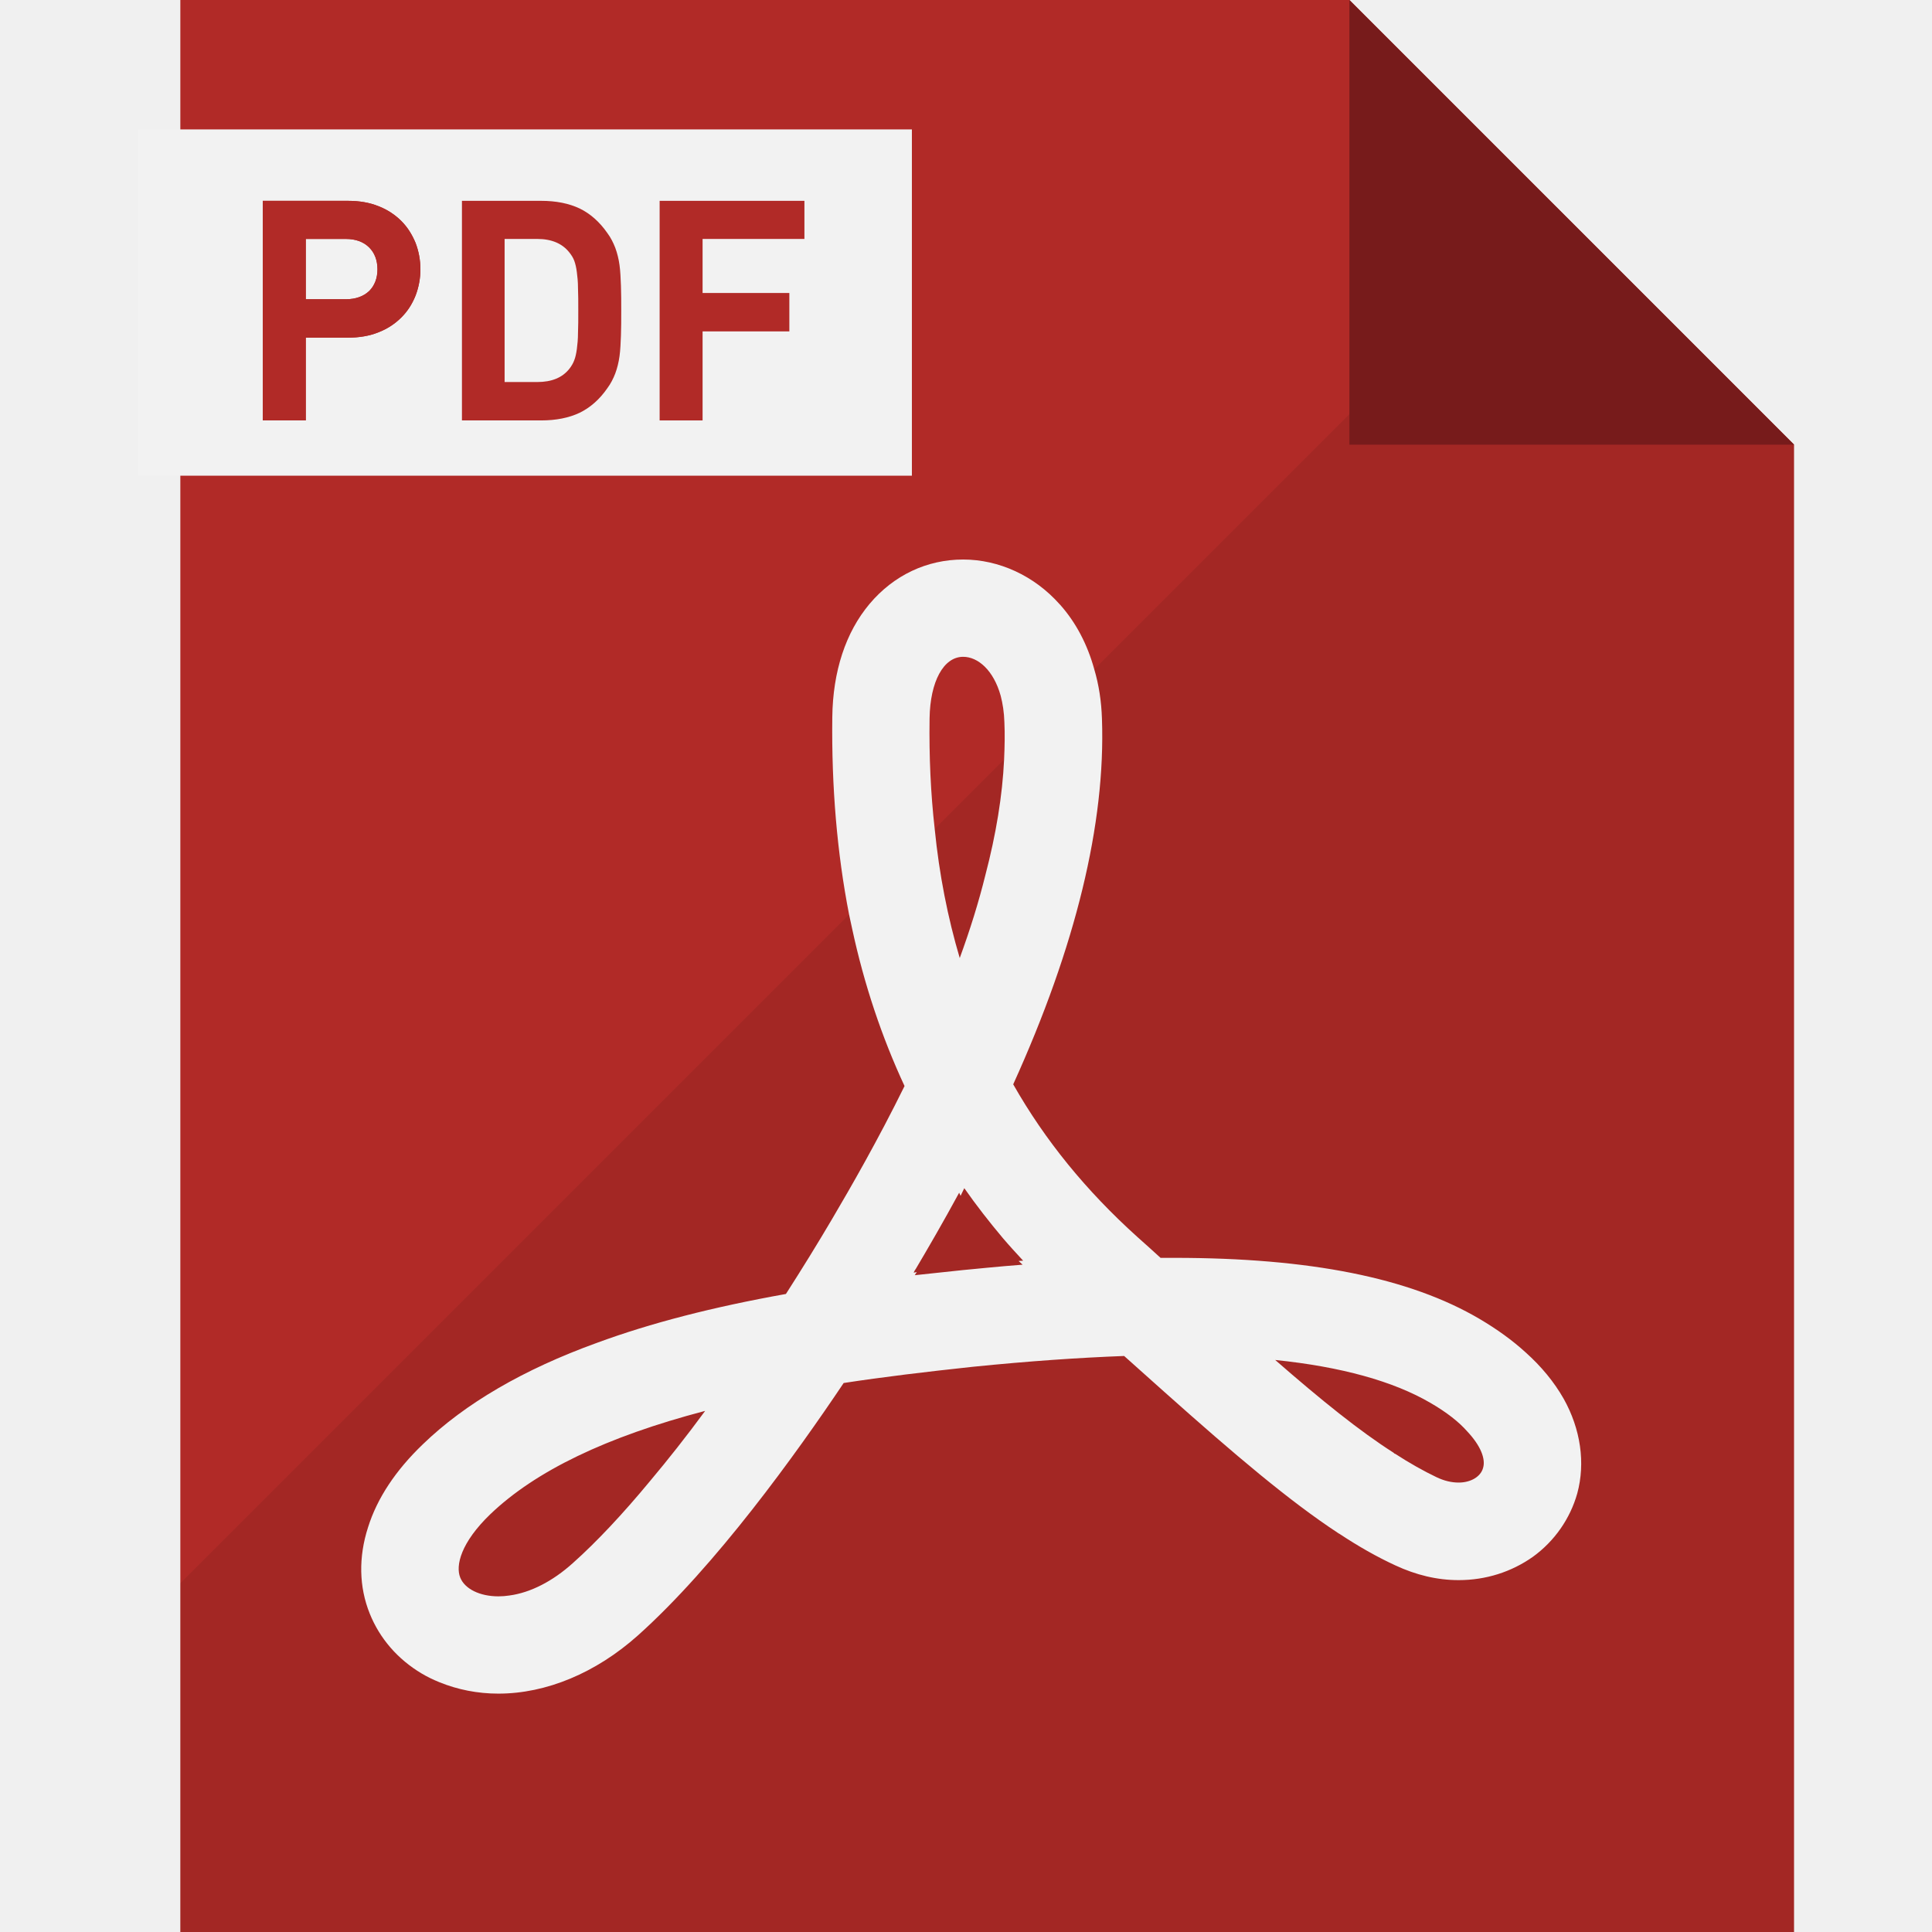
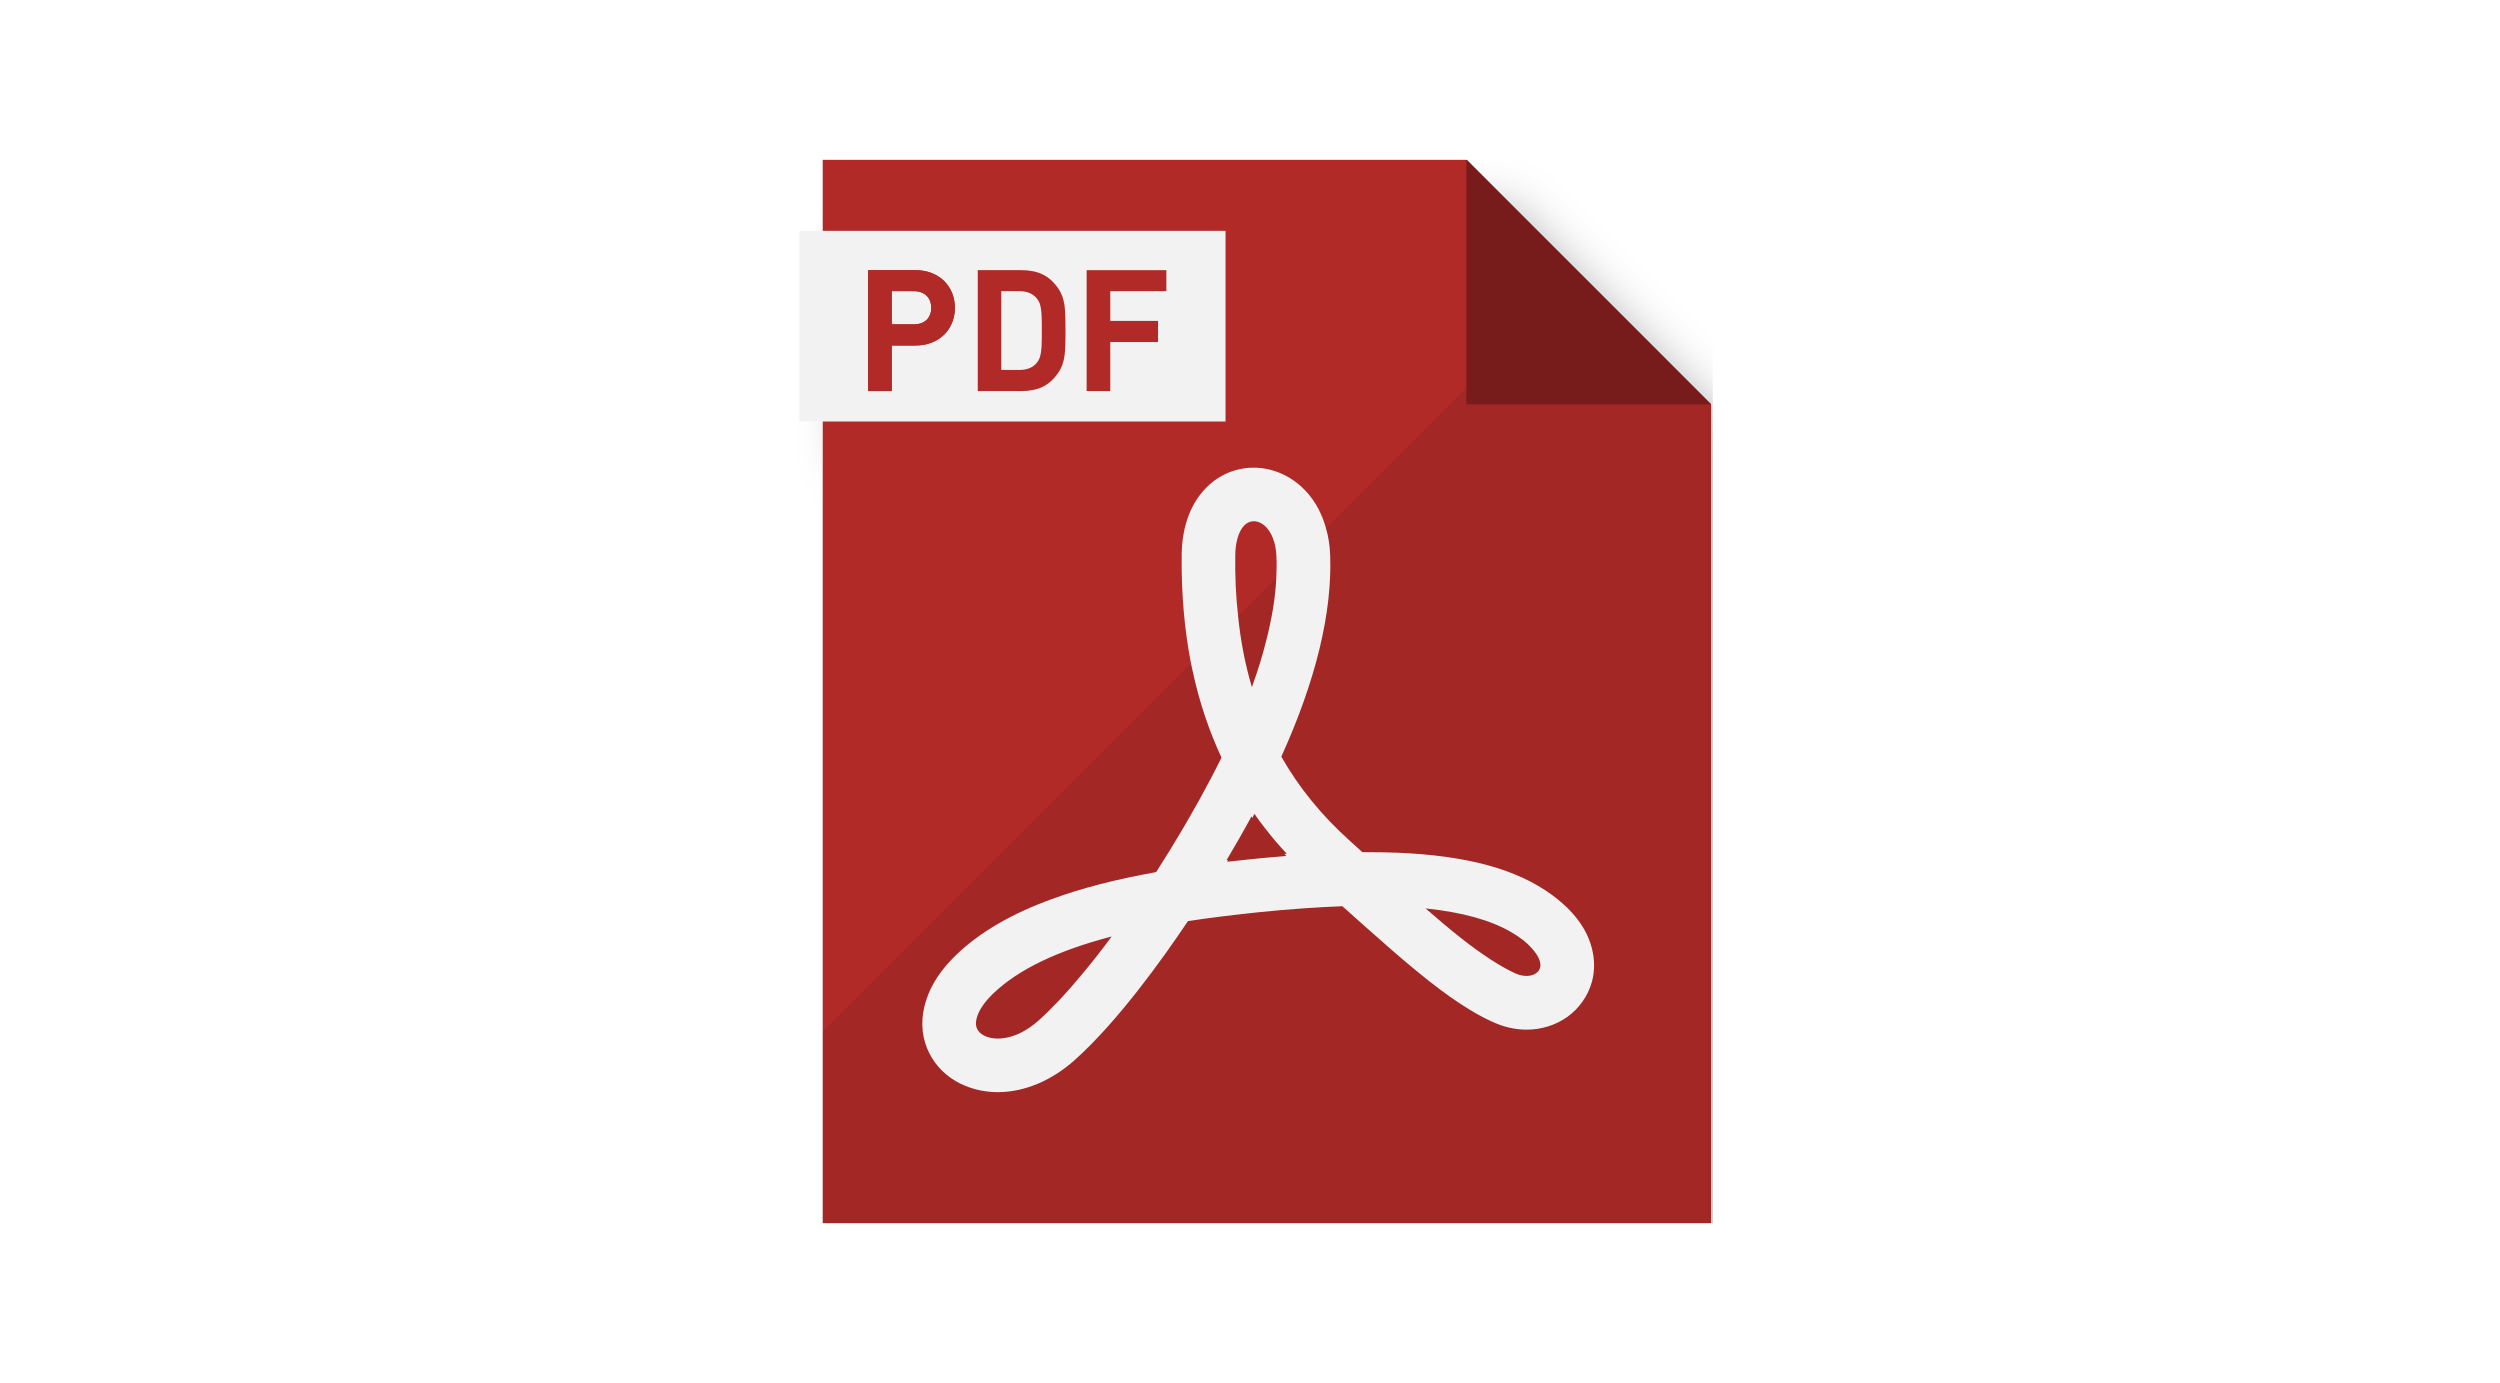
- <svg xmlns="http://www.w3.org/2000/svg" version="1.1" id="_x35_" viewBox="0 0 512 512" xml:space="preserve">
-   <g>
-     <polygon style="fill:#B12A27;" points="475.435,117.825 475.435,512 47.791,512 47.791,0.002 357.613,0.002 412.491,54.881  " />
-     <rect x="36.565" y="34.295" style="fill:#F2F2F2;" width="205.097" height="91.768" />
-     <g>
-       <g>
-         <path style="fill:#B12A27;" d="M110.132,64.379c-0.905-2.186-2.111-4.146-3.769-5.804c-1.658-1.658-3.694-3.015-6.031-3.92     c-2.412-0.98-5.126-1.432-8.141-1.432H69.651v58.195h11.383V89.481h11.157c3.015,0,5.729-0.452,8.141-1.432     c2.337-0.905,4.372-2.261,6.031-3.92c1.659-1.658,2.865-3.543,3.769-5.804c0.829-2.186,1.282-4.523,1.282-6.935     C111.413,68.902,110.961,66.565,110.132,64.379z M97.844,77.118c-1.508,1.432-3.618,2.186-6.181,2.186H81.034V63.323h10.629     c2.563,0,4.674,0.754,6.181,2.261c1.432,1.432,2.186,3.392,2.186,5.804C100.031,73.726,99.277,75.686,97.844,77.118z" />
-         <path style="fill:#B12A27;" d="M164.558,75.761c-0.075-2.035-0.151-3.844-0.377-5.503c-0.226-1.659-0.603-3.166-1.131-4.598     c-0.528-1.357-1.206-2.714-2.111-3.92c-2.035-2.94-4.523-5.126-7.312-6.483c-2.865-1.357-6.257-2.035-10.252-2.035h-20.956     v58.195h20.956c3.995,0,7.387-0.678,10.252-2.035c2.789-1.357,5.277-3.543,7.312-6.483c0.905-1.206,1.583-2.563,2.111-3.92     c0.528-1.432,0.905-2.94,1.131-4.598c0.226-1.658,0.301-3.468,0.377-5.503c0.075-1.96,0.075-4.146,0.075-6.558     C164.633,79.908,164.633,77.721,164.558,75.761z M153.175,88.2c0,1.734-0.151,3.091-0.302,4.297     c-0.151,1.131-0.377,2.186-0.678,2.94c-0.301,0.829-0.754,1.583-1.281,2.261c-1.885,2.412-4.749,3.543-8.518,3.543h-8.669V63.323     h8.669c3.769,0,6.634,1.206,8.518,3.618c0.528,0.678,0.98,1.357,1.281,2.186s0.528,1.809,0.678,3.015     c0.151,1.131,0.302,2.563,0.302,4.221c0.075,1.659,0.075,3.694,0.075,5.955C153.251,84.581,153.251,86.541,153.175,88.2z" />
-         <path style="fill:#B12A27;" d="M213.18,63.323V53.222h-38.37v58.195h11.383V87.823h22.992V77.646h-22.992V63.323H213.18z" />
-       </g>
-       <g>
-         <path style="fill:#B12A27;" d="M110.132,64.379c-0.905-2.186-2.111-4.146-3.769-5.804c-1.658-1.658-3.694-3.015-6.031-3.92     c-2.412-0.98-5.126-1.432-8.141-1.432H69.651v58.195h11.383V89.481h11.157c3.015,0,5.729-0.452,8.141-1.432     c2.337-0.905,4.372-2.261,6.031-3.92c1.659-1.658,2.865-3.543,3.769-5.804c0.829-2.186,1.282-4.523,1.282-6.935     C111.413,68.902,110.961,66.565,110.132,64.379z M97.844,77.118c-1.508,1.432-3.618,2.186-6.181,2.186H81.034V63.323h10.629     c2.563,0,4.674,0.754,6.181,2.261c1.432,1.432,2.186,3.392,2.186,5.804C100.031,73.726,99.277,75.686,97.844,77.118z" />
-       </g>
-     </g>
-     <polygon style="opacity:0.08;fill:#040000;" points="475.435,117.825 475.435,512 47.791,512 47.791,419.581 247.705,219.667    259.54,207.832 266.098,201.273 277.029,190.343 289.995,177.377 412.491,54.881  " />
-     <polygon style="fill:#771B1B;" points="475.435,117.836 357.599,117.836 357.599,0  " />
-     <g>
-       <path style="fill:#F2F2F2;" d="M414.376,370.658c-2.488-4.372-5.88-8.518-10.101-12.287c-3.467-3.166-7.538-6.106-12.137-8.82    c-18.544-10.93-45.003-16.207-80.961-16.207h-3.618c-1.96-1.809-3.995-3.618-6.106-5.503    c-13.644-12.287-24.499-25.63-32.942-40.48c16.584-36.561,24.499-69.126,23.519-96.867c-0.151-4.674-0.829-9.046-2.035-13.117    c-1.809-6.558-4.824-12.363-9.046-17.112c-0.075-0.075-0.075-0.075-0.151-0.151c-6.709-7.538-16.056-11.835-25.555-11.835    c-9.574,0-18.393,4.146-24.801,11.76c-6.332,7.538-9.724,17.866-9.875,30.002c-0.226,18.544,1.281,36.108,4.448,52.315    c0.301,1.282,0.528,2.563,0.829,3.844c3.166,14.7,7.84,28.645,13.87,41.611c-7.086,14.398-14.247,26.836-19.223,35.279    c-3.769,6.408-7.915,13.117-12.212,19.826c-19.373,3.468-35.807,7.689-50.129,12.966c-19.373,7.011-34.902,16.056-46.059,26.836    c-7.237,6.935-12.137,14.323-14.549,22.012c-2.563,7.915-2.412,15.83,0.452,22.916c2.638,6.558,7.387,12.061,13.72,15.83    c1.508,0.905,3.091,1.658,4.749,2.337c4.825,1.96,10.101,3.015,15.604,3.015c12.74,0,25.856-5.503,36.937-15.378    c20.655-18.469,41.988-48.169,54.577-66.94c10.327-1.583,21.559-2.94,34.224-4.297c14.926-1.508,28.118-2.412,40.104-2.865    c3.694,3.317,7.237,6.483,10.629,9.498c18.846,16.81,33.168,28.947,46.134,37.465c0,0.075,0.075,0.075,0.151,0.075    c5.126,3.392,10.026,6.181,14.926,8.443c5.503,2.563,11.081,3.92,16.81,3.92c7.237,0,14.021-2.186,19.675-6.181    c5.729-4.146,9.875-10.101,11.76-16.81C420.18,387.694,418.899,378.724,414.376,370.658z M247.705,219.667    c-1.055-9.348-1.508-19.072-1.357-29.324c0.151-9.724,3.694-16.283,8.895-16.283c3.92,0,8.066,3.543,9.95,10.327    c0.528,2.035,0.905,4.372,0.98,7.01c0.151,3.166,0.075,6.483-0.075,9.875c-0.452,9.574-2.111,19.75-4.975,30.681    c-1.734,7.011-3.995,14.323-6.784,21.936C251.173,243.186,248.911,231.803,247.705,219.667z M121.967,418.073    c-1.282-3.166,0.151-9.272,7.991-16.81c11.986-11.458,30.756-20.504,56.914-27.364c-4.975,6.784-9.875,12.966-14.624,18.619    c-7.237,8.744-14.172,16.132-20.429,21.71c-5.352,4.824-11.232,7.84-16.81,8.594c-0.98,0.151-1.96,0.226-2.94,0.226    C127.168,423.049,123.173,421.089,121.967,418.073z M242.428,337.942l0.528-0.829l-0.829,0.151    c0.151-0.377,0.377-0.754,0.603-1.055c3.166-5.352,7.161-12.212,11.458-20.127l0.377,0.829l0.98-2.035    c3.166,4.523,6.634,8.971,10.252,13.267c1.734,2.035,3.543,3.995,5.352,5.955l-1.206,0.075l1.055,0.98    c-3.091,0.226-6.332,0.528-9.574,0.829c-2.035,0.226-4.146,0.377-6.257,0.603C250.796,337.037,246.499,337.49,242.428,337.942z     M369.297,384.98c-8.971-5.729-18.996-13.795-31.359-24.575c17.564,1.809,31.359,5.654,41.159,11.383    c4.297,2.488,7.538,5.051,9.724,7.538c3.618,3.844,4.9,7.312,4.221,9.649c-0.603,2.337-3.241,3.92-6.483,3.92    c-1.885,0-3.844-0.452-5.88-1.432c-3.468-1.658-7.086-3.694-10.93-6.181C369.598,385.282,369.448,385.131,369.297,384.98z" />
-     </g>
+ <svg xmlns="http://www.w3.org/2000/svg">
+   <rect width="235" height="130" fill="white" />
+   <g clip-path="url(#clip0_383_746)" filter="url(#filter0_d_383_746)">
+     <path d="M160.858 38.013V115H77.334V15H137.846L148.565 25.719L160.858 38.013Z" fill="#B12A27" />
+     <path d="M115.2 21.698H75.142V39.622H115.2V21.698Z" fill="#F2F2F2" />
+     <path d="M89.51 27.574C89.333 27.147 89.098 26.764 88.774 26.441C88.45 26.117 88.053 25.852 87.596 25.675C87.125 25.483 86.595 25.395 86.006 25.395H81.604V36.761H83.827V32.477H86.006C86.595 32.477 87.125 32.389 87.596 32.197C88.053 32.02 88.45 31.756 88.774 31.432C89.098 31.108 89.334 30.74 89.51 30.298C89.672 29.871 89.761 29.415 89.761 28.944C89.76 28.458 89.672 28.001 89.51 27.574ZM87.11 30.062C86.816 30.342 86.404 30.489 85.903 30.489H83.827V27.368H85.903C86.404 27.368 86.816 27.515 87.11 27.809C87.39 28.089 87.537 28.472 87.537 28.943C87.537 29.4 87.39 29.783 87.11 30.062Z" fill="#B12A27" />
+     <path d="M100.14 29.797C100.126 29.4 100.111 29.046 100.067 28.722C100.022 28.398 99.949 28.104 99.846 27.824C99.743 27.559 99.61 27.294 99.433 27.059C99.036 26.484 98.55 26.057 98.005 25.792C97.446 25.527 96.783 25.395 96.003 25.395H91.91V36.761H96.003C96.783 36.761 97.446 36.629 98.005 36.364C98.55 36.099 99.036 35.672 99.433 35.097C99.61 34.862 99.743 34.597 99.846 34.332C99.949 34.052 100.022 33.758 100.067 33.434C100.111 33.11 100.125 32.756 100.14 32.359C100.155 31.976 100.155 31.549 100.155 31.078C100.155 30.607 100.155 30.18 100.14 29.797ZM97.917 32.227C97.917 32.565 97.888 32.83 97.858 33.066C97.829 33.287 97.784 33.493 97.725 33.64C97.667 33.802 97.578 33.949 97.475 34.082C97.107 34.553 96.548 34.774 95.812 34.774H94.118V27.368H95.812C96.548 27.368 97.107 27.603 97.475 28.074C97.579 28.207 97.667 28.339 97.725 28.501C97.784 28.663 97.829 28.855 97.858 29.09C97.888 29.311 97.917 29.591 97.917 29.915C97.932 30.239 97.932 30.636 97.932 31.078C97.932 31.52 97.932 31.902 97.917 32.227Z" fill="#B12A27" />
+     <path d="M109.637 27.368V25.395H102.143V36.761H104.366V32.153H108.856V30.165H104.366V27.368H109.637Z" fill="#B12A27" />
+     <path d="M89.51 27.574C89.333 27.147 89.098 26.764 88.774 26.441C88.45 26.117 88.053 25.852 87.596 25.675C87.125 25.483 86.595 25.395 86.006 25.395H81.604V36.761H83.827V32.477H86.006C86.595 32.477 87.125 32.389 87.596 32.197C88.053 32.02 88.45 31.756 88.774 31.432C89.098 31.108 89.334 30.74 89.51 30.298C89.672 29.871 89.761 29.415 89.761 28.944C89.76 28.458 89.672 28.001 89.51 27.574ZM87.11 30.062C86.816 30.342 86.404 30.489 85.903 30.489H83.827V27.368H85.903C86.404 27.368 86.816 27.515 87.11 27.809C87.39 28.089 87.537 28.472 87.537 28.943C87.537 29.4 87.39 29.783 87.11 30.062Z" fill="#B12A27" />
+     <path opacity="0.08" d="M160.858 38.013V115H77.334V96.95L116.38 57.904L118.691 55.592L119.972 54.311L122.107 52.176L124.64 49.644L148.565 25.719L160.858 38.013Z" fill="#040000" />
+     <path d="M160.858 38.015H137.844V15L160.858 38.015Z" fill="#771B1B" />
+     <path d="M148.933 87.394C148.447 86.54 147.784 85.73 146.96 84.994C146.283 84.376 145.488 83.802 144.589 83.272C140.968 81.137 135.8 80.106 128.777 80.106H128.07C127.687 79.753 127.29 79.4 126.877 79.031C124.213 76.632 122.093 74.025 120.443 71.125C123.683 63.984 125.228 57.624 125.037 52.206C125.008 51.293 124.875 50.439 124.64 49.644C124.286 48.363 123.697 47.229 122.873 46.302C122.858 46.287 122.858 46.287 122.843 46.272C121.533 44.8 119.707 43.961 117.852 43.961C115.982 43.961 114.26 44.77 113.008 46.258C111.771 47.73 111.109 49.747 111.079 52.117C111.035 55.739 111.33 59.17 111.948 62.335C112.007 62.586 112.051 62.836 112.11 63.086C112.728 65.957 113.641 68.681 114.819 71.213C113.435 74.025 112.036 76.454 111.065 78.103C110.328 79.355 109.519 80.665 108.679 81.976C104.896 82.653 101.686 83.478 98.889 84.508C95.105 85.877 92.072 87.644 89.893 89.75C88.479 91.104 87.522 92.547 87.051 94.049C86.55 95.595 86.58 97.141 87.139 98.525C87.655 99.805 88.582 100.88 89.819 101.616C90.114 101.793 90.423 101.94 90.747 102.073C91.689 102.456 92.719 102.662 93.794 102.662C96.282 102.662 98.844 101.587 101.009 99.658C105.043 96.051 109.209 90.25 111.668 86.584C113.685 86.275 115.879 86.01 118.352 85.745C121.268 85.45 123.844 85.274 126.185 85.185C126.907 85.833 127.599 86.451 128.261 87.04C131.942 90.323 134.739 92.694 137.272 94.358C137.272 94.372 137.286 94.372 137.301 94.372C138.302 95.035 139.26 95.579 140.217 96.021C141.291 96.522 142.381 96.787 143.5 96.787C144.913 96.787 146.238 96.36 147.343 95.58C148.461 94.77 149.271 93.607 149.639 92.296C150.066 90.721 149.816 88.969 148.933 87.394ZM116.38 57.904C116.174 56.078 116.085 54.179 116.115 52.176C116.144 50.277 116.836 48.996 117.852 48.996C118.618 48.996 119.427 49.688 119.795 51.013C119.899 51.41 119.972 51.867 119.987 52.382C120.016 53.001 120.001 53.648 119.972 54.311C119.884 56.181 119.56 58.168 119.001 60.303C118.662 61.673 118.22 63.101 117.676 64.588C117.057 62.497 116.615 60.274 116.38 57.904ZM91.822 96.655C91.571 96.037 91.851 94.844 93.382 93.372C95.723 91.134 99.389 89.367 104.498 88.027C103.527 89.352 102.57 90.559 101.642 91.664C100.229 93.371 98.874 94.814 97.652 95.904C96.607 96.846 95.458 97.435 94.369 97.582C94.177 97.612 93.986 97.626 93.795 97.626C92.837 97.627 92.057 97.244 91.822 96.655ZM115.349 81.004L115.452 80.842L115.29 80.872C115.32 80.798 115.364 80.725 115.408 80.666C116.026 79.621 116.807 78.281 117.646 76.735L117.72 76.897L117.911 76.499C118.529 77.383 119.207 78.251 119.913 79.09C120.252 79.488 120.605 79.871 120.959 80.254L120.723 80.268L120.929 80.46C120.326 80.504 119.693 80.563 119.059 80.621C118.662 80.666 118.25 80.695 117.837 80.739C116.984 80.828 116.144 80.916 115.349 81.004ZM140.128 90.191C138.376 89.072 136.418 87.497 134.003 85.392C137.434 85.745 140.128 86.496 142.042 87.615C142.882 88.101 143.515 88.601 143.942 89.087C144.648 89.838 144.899 90.515 144.766 90.972C144.648 91.428 144.133 91.737 143.5 91.737C143.132 91.737 142.749 91.649 142.351 91.458C141.674 91.134 140.967 90.736 140.217 90.25C140.187 90.25 140.158 90.221 140.128 90.191Z" fill="#F2F2F2" />
  </g>
+   <defs>
+     <filter id="filter0_d_383_746" x="75" y="15" width="94" height="108" filterUnits="userSpaceOnUse" color-interpolation-filters="sRGB">
+       <feFlood flood-opacity="0" result="BackgroundImageFix" />
+       <feColorMatrix in="SourceAlpha" type="matrix" values="0 0 0 0 0 0 0 0 0 0 0 0 0 0 0 0 0 0 127 0" result="hardAlpha" />
+       <feOffset dx="4" dy="4" />
+       <feGaussianBlur stdDeviation="2" />
+       <feComposite in2="hardAlpha" operator="out" />
+       <feColorMatrix type="matrix" values="0 0 0 0 0 0 0 0 0 0 0 0 0 0 0 0 0 0 0.25 0" />
+       <feBlend mode="normal" in2="BackgroundImageFix" result="effect1_dropShadow_383_746" />
+       <feBlend mode="normal" in="SourceGraphic" in2="effect1_dropShadow_383_746" result="shape" />
+     </filter>
+     <clipPath id="clip0_383_746">
+       <rect width="86" height="100" fill="white" transform="translate(75 15)" />
+     </clipPath>
+   </defs>
</svg>
